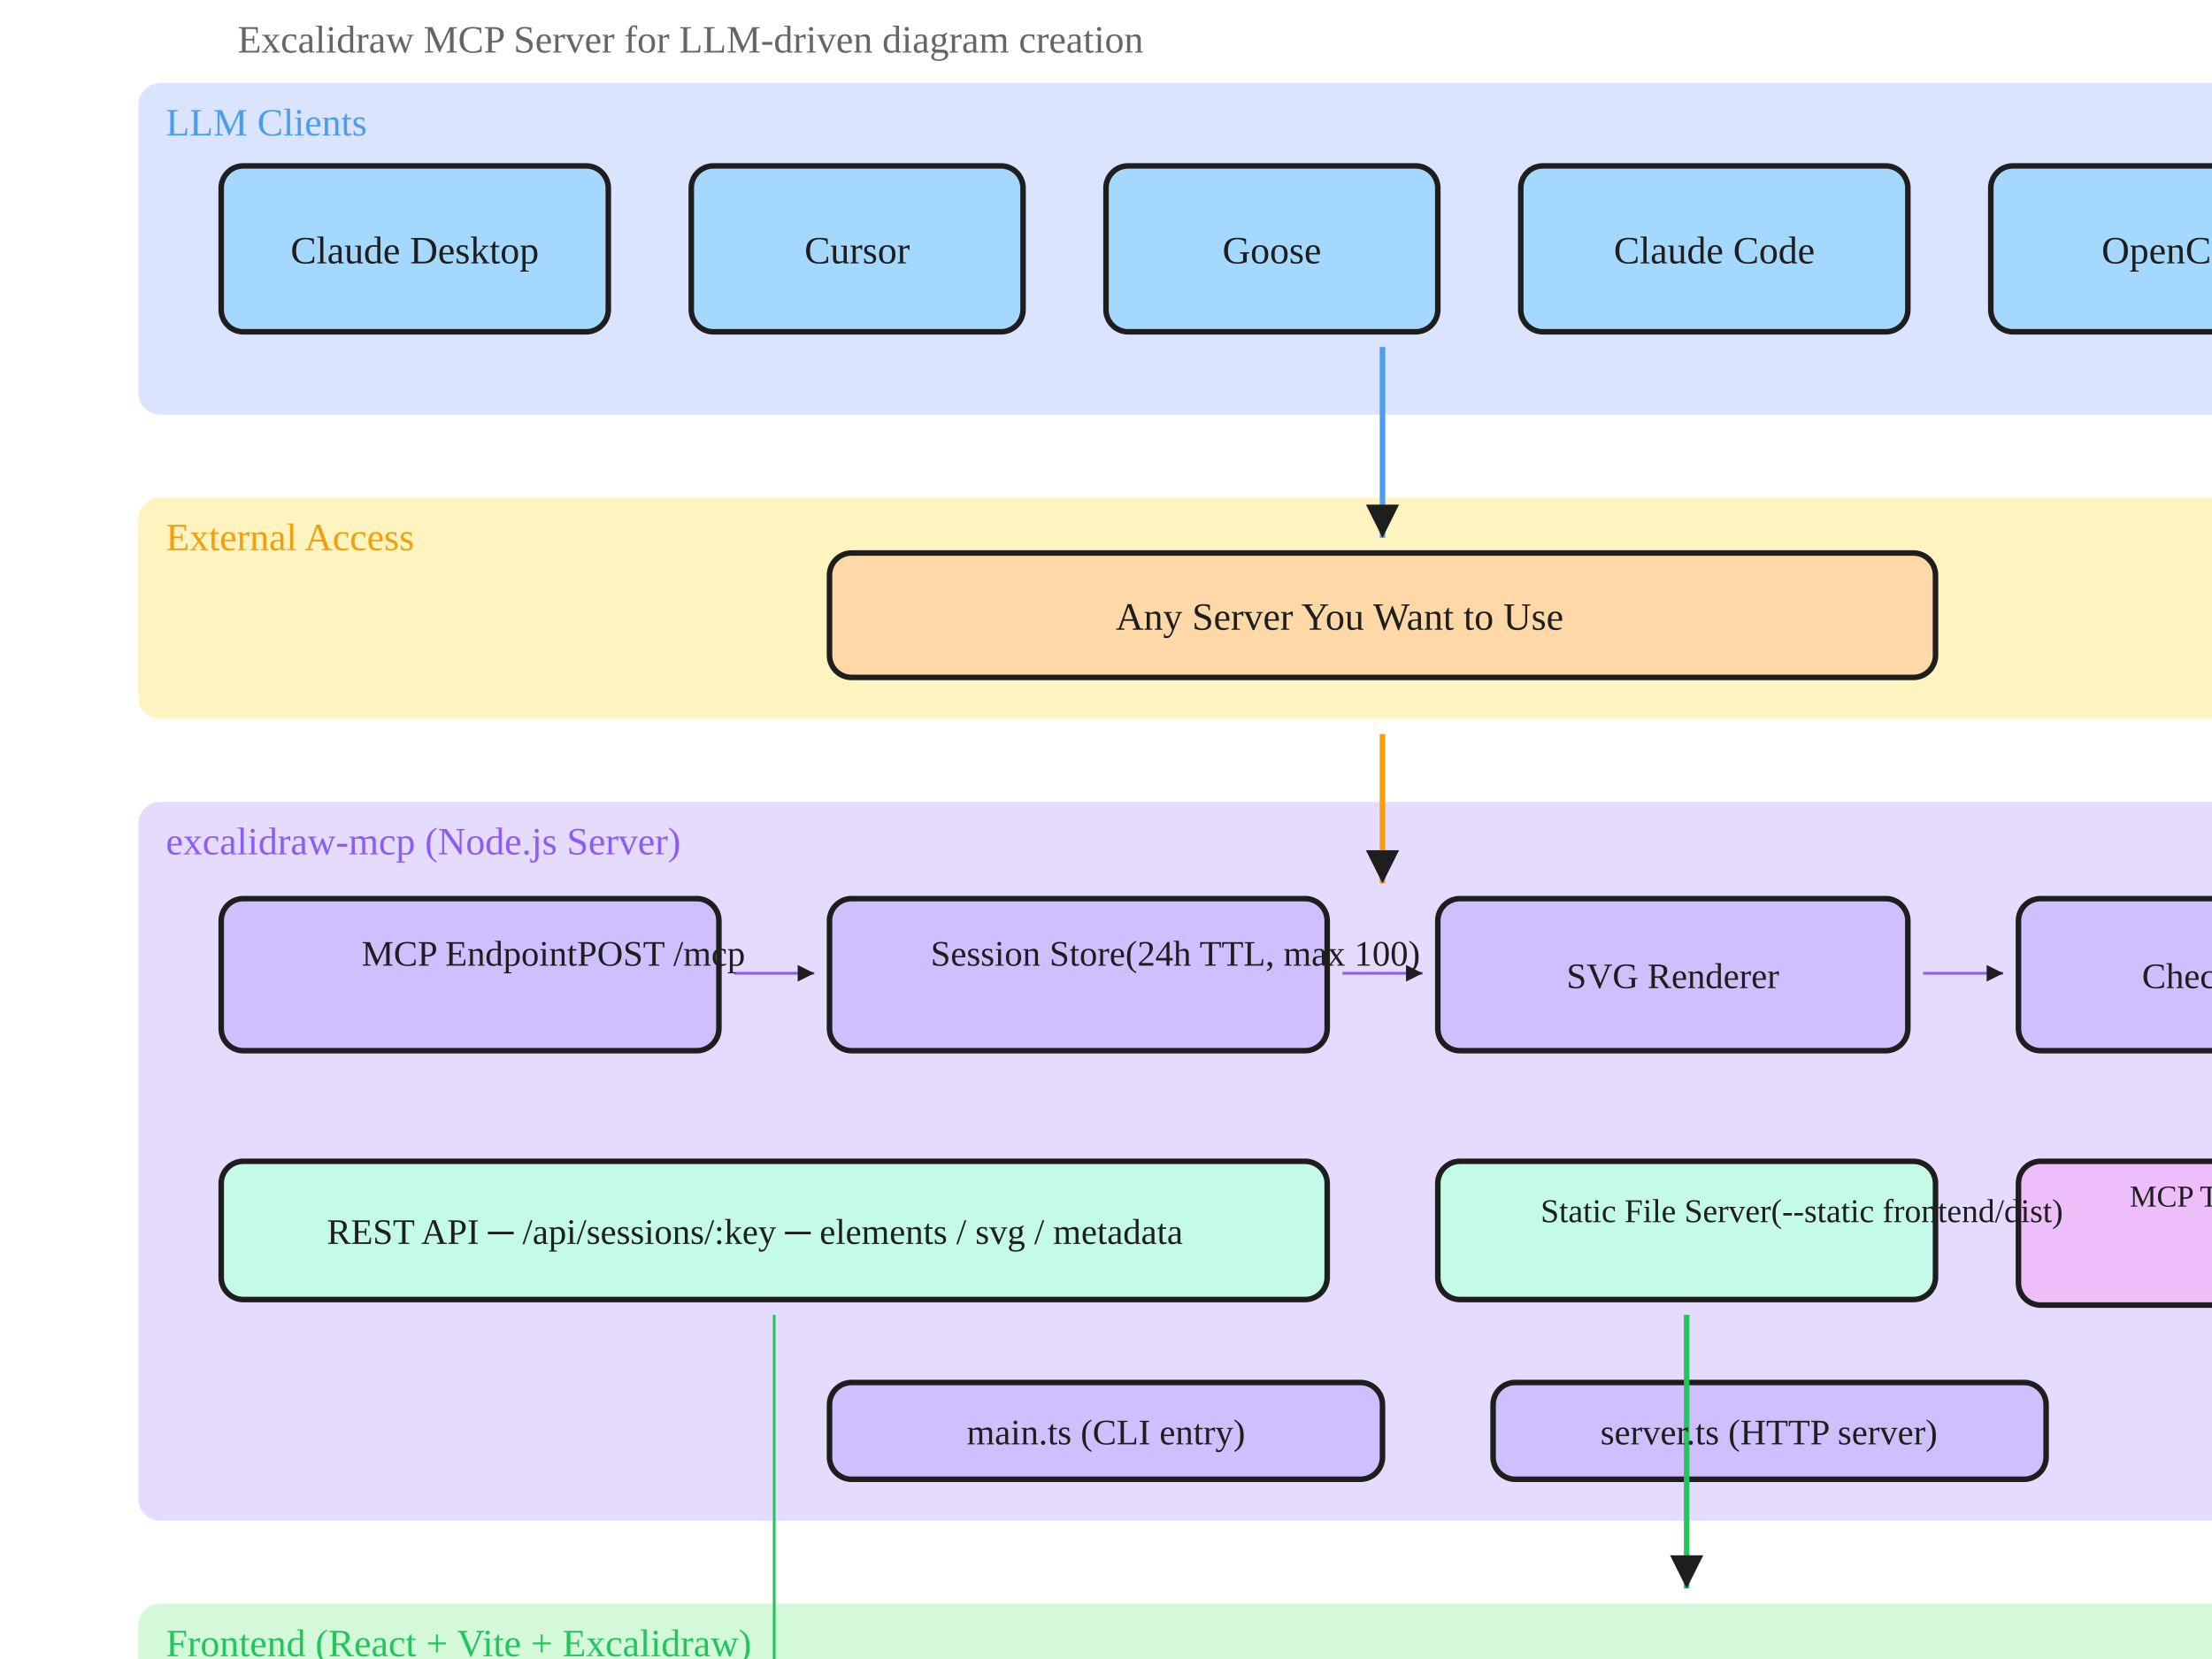
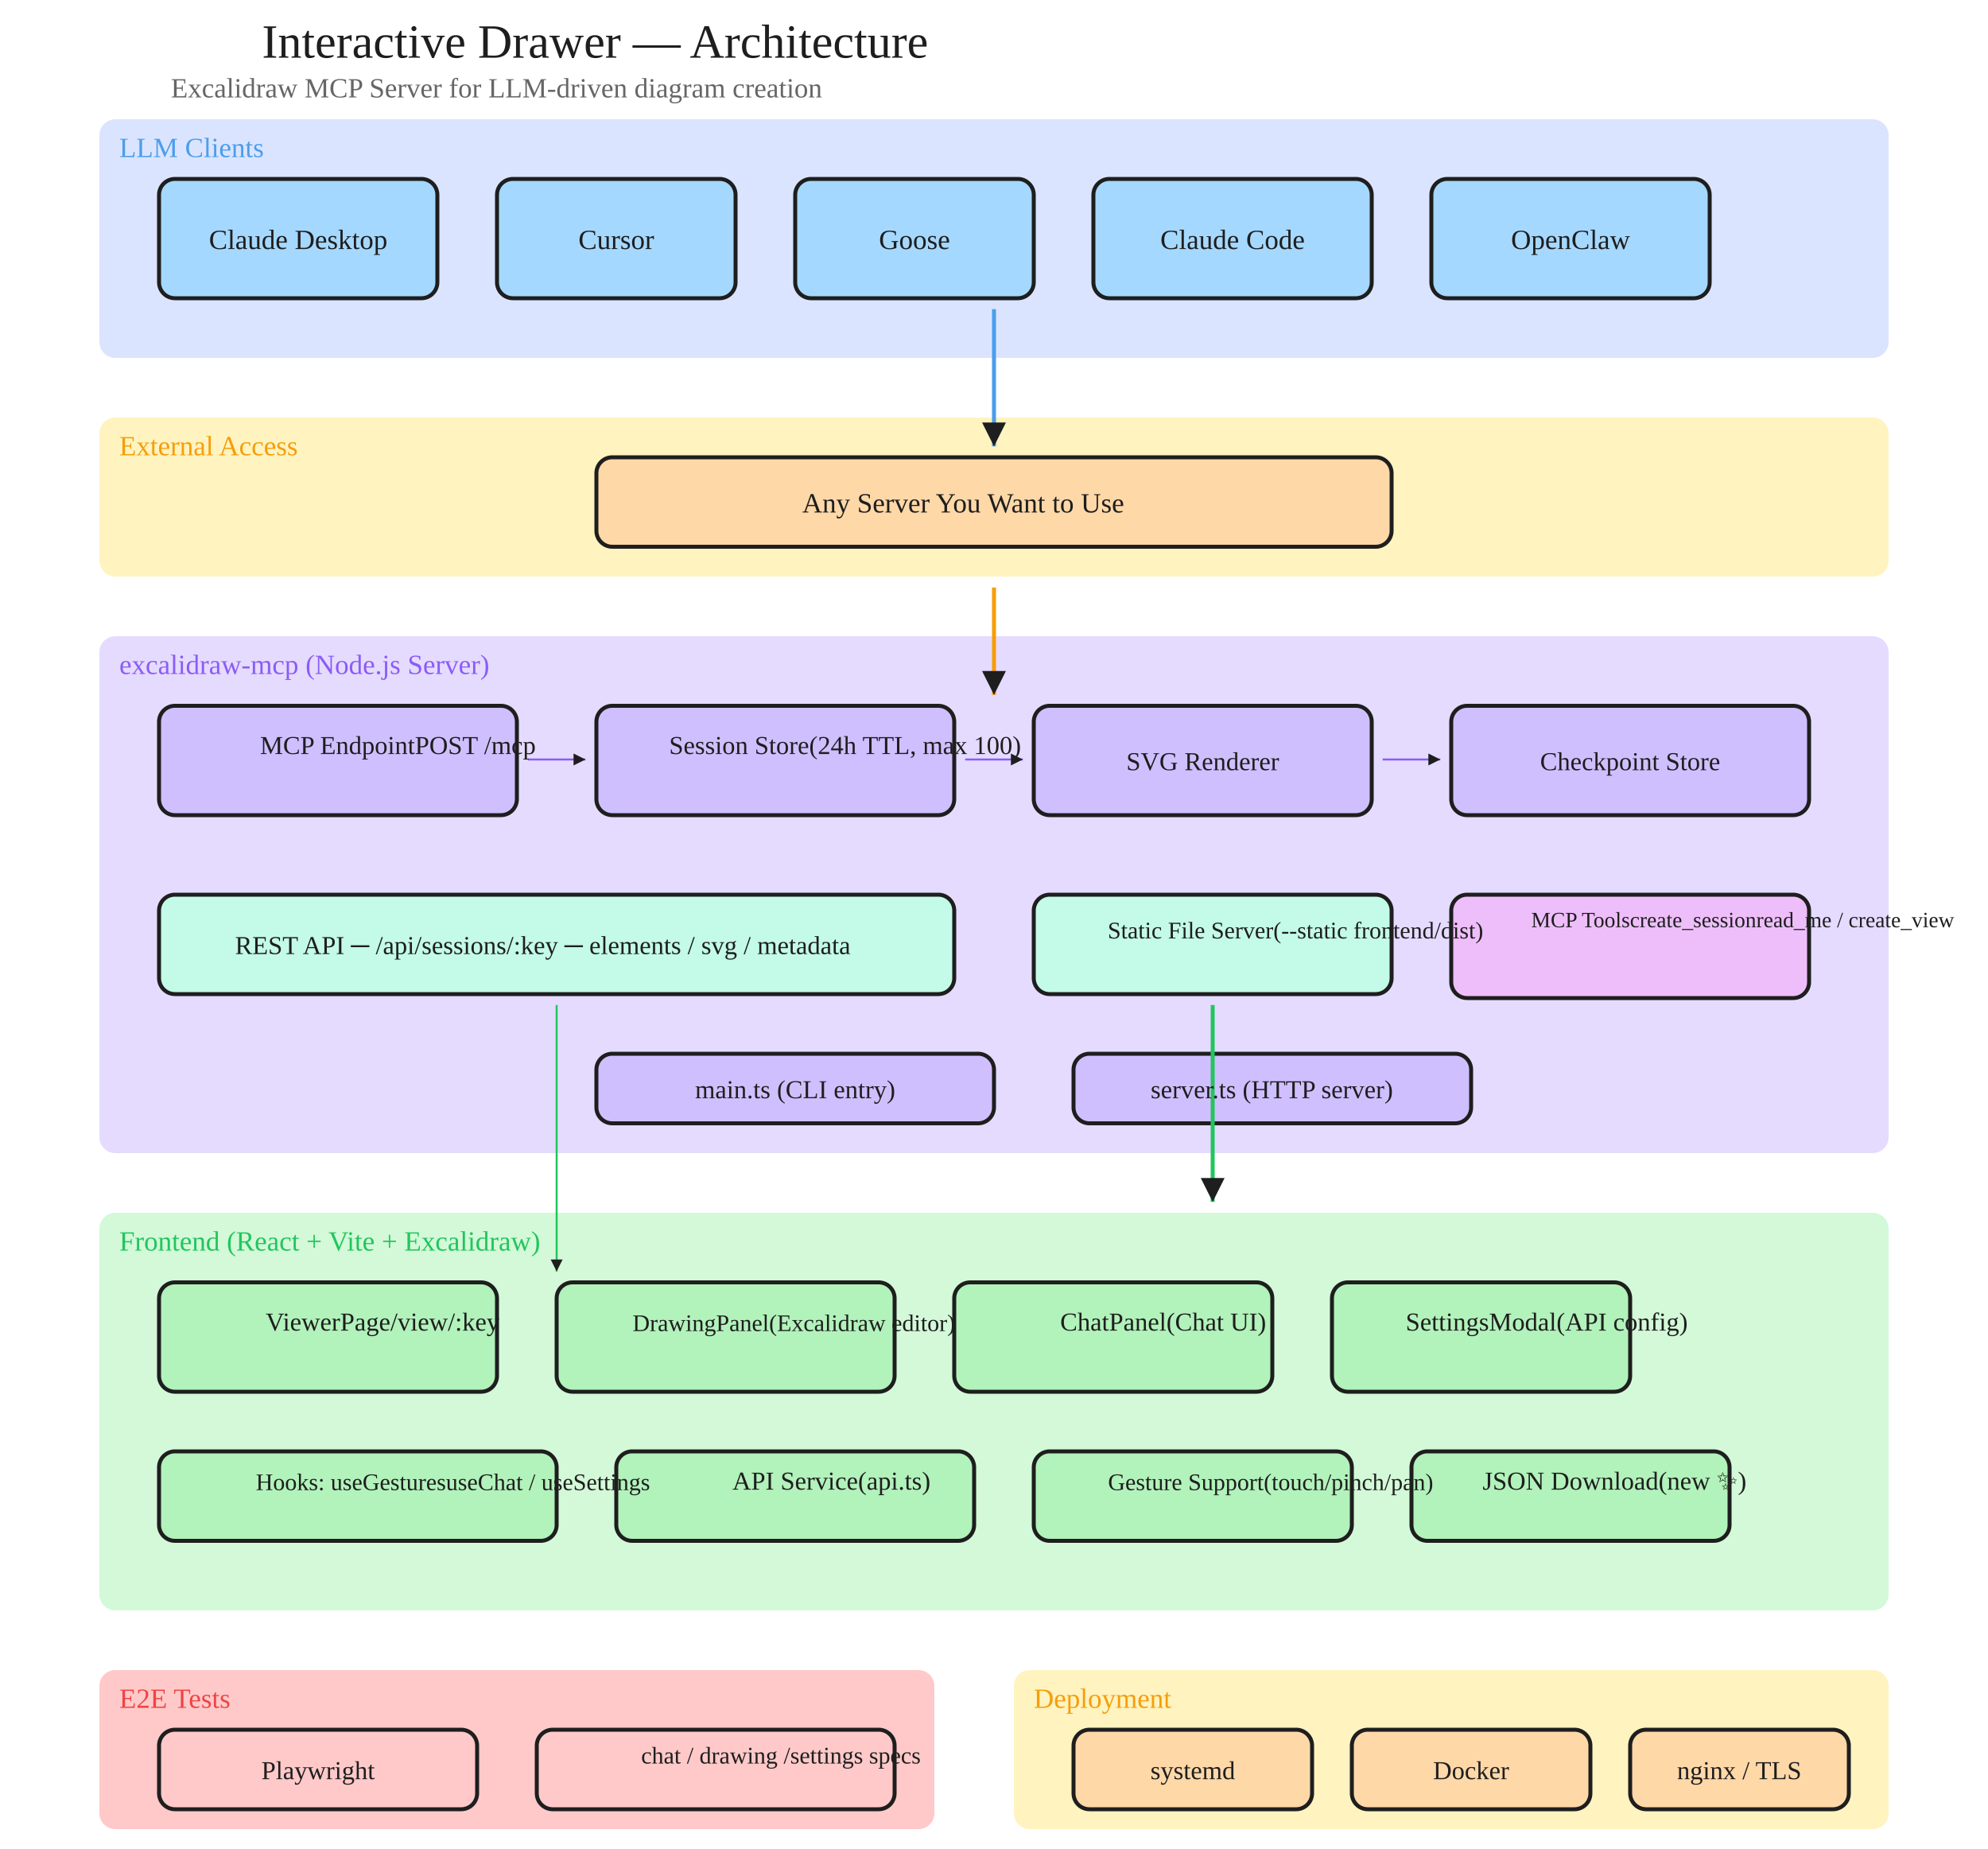
- <svg xmlns="http://www.w3.org/2000/svg" viewBox="0 0 800 600">
-   <rect x="0" y="0" width="800" height="600" fill="#ffffff" />
+ <svg xmlns="http://www.w3.org/2000/svg" viewBox="0 -30 1000 930">
+   <rect x="0" y="-30" width="1000" height="930" fill="#ffffff" />
  <rect x="50" y="30" width="900" height="120" fill="#dbe4ff" stroke="transparent" stroke-width="2" rx="8" />
  <text x="60" y="49" font-size="14" fill="#4a9eed">LLM Clients</text>
  <rect x="80" y="60" width="140" height="60" fill="#a5d8ff" stroke="#1e1e1e" stroke-width="2" rx="8" />
  <rect x="250" y="60" width="120" height="60" fill="#a5d8ff" stroke="#1e1e1e" stroke-width="2" rx="8" />
  <rect x="400" y="60" width="120" height="60" fill="#a5d8ff" stroke="#1e1e1e" stroke-width="2" rx="8" />
  <rect x="550" y="60" width="140" height="60" fill="#a5d8ff" stroke="#1e1e1e" stroke-width="2" rx="8" />
  <rect x="720" y="60" width="140" height="60" fill="#a5d8ff" stroke="#1e1e1e" stroke-width="2" rx="8" />
  <rect x="50" y="180" width="900" height="80" fill="#fff3bf" stroke="transparent" stroke-width="2" rx="8" />
  <text x="60" y="199" font-size="14" fill="#f59e0b">External Access</text>
  <rect x="300" y="200" width="400" height="45" fill="#ffd8a8" stroke="#1e1e1e" stroke-width="2" rx="8" />
  <rect x="50" y="290" width="900" height="260" fill="#e5dbff" stroke="transparent" stroke-width="2" rx="8" />
  <text x="60" y="309" font-size="14" fill="#8b5cf6">excalidraw-mcp (Node.js Server)</text>
  <rect x="80" y="325" width="180" height="55" fill="#d0bfff" stroke="#1e1e1e" stroke-width="2" rx="8" />
  <rect x="300" y="325" width="180" height="55" fill="#d0bfff" stroke="#1e1e1e" stroke-width="2" rx="8" />
  <rect x="520" y="325" width="170" height="55" fill="#d0bfff" stroke="#1e1e1e" stroke-width="2" rx="8" />
  <rect x="730" y="325" width="180" height="55" fill="#d0bfff" stroke="#1e1e1e" stroke-width="2" rx="8" />
  <rect x="80" y="420" width="400" height="50" fill="#c3fae8" stroke="#1e1e1e" stroke-width="2" rx="8" />
  <rect x="520" y="420" width="180" height="50" fill="#c3fae8" stroke="#1e1e1e" stroke-width="2" rx="8" />
  <rect x="730" y="420" width="180" height="52" fill="#eebefa" stroke="#1e1e1e" stroke-width="2" rx="8" />
  <rect x="300" y="500" width="200" height="35" fill="#d0bfff" stroke="#1e1e1e" stroke-width="2" rx="8" />
  <rect x="540" y="500" width="200" height="35" fill="#d0bfff" stroke="#1e1e1e" stroke-width="2" rx="8" />
  <rect x="50" y="580" width="900" height="200" fill="#d3f9d8" stroke="transparent" stroke-width="2" rx="8" />
  <text x="60" y="599" font-size="14" fill="#22c55e">Frontend (React + Vite + Excalidraw)</text>
  <rect x="80" y="615" width="170" height="55" fill="#b2f2bb" stroke="#1e1e1e" stroke-width="2" rx="8" />
  <rect x="280" y="615" width="170" height="55" fill="#b2f2bb" stroke="#1e1e1e" stroke-width="2" rx="8" />
  <rect x="480" y="615" width="160" height="55" fill="#b2f2bb" stroke="#1e1e1e" stroke-width="2" rx="8" />
  <rect x="670" y="615" width="150" height="55" fill="#b2f2bb" stroke="#1e1e1e" stroke-width="2" rx="8" />
  <rect x="80" y="700" width="200" height="45" fill="#b2f2bb" stroke="#1e1e1e" stroke-width="2" rx="8" />
  <rect x="310" y="700" width="180" height="45" fill="#b2f2bb" stroke="#1e1e1e" stroke-width="2" rx="8" />
  <rect x="520" y="700" width="160" height="45" fill="#b2f2bb" stroke="#1e1e1e" stroke-width="2" rx="8" />
  <rect x="710" y="700" width="160" height="45" fill="#b2f2bb" stroke="#1e1e1e" stroke-width="2" rx="8" />
  <rect x="50" y="810" width="420" height="80" fill="#ffc9c9" stroke="transparent" stroke-width="2" rx="8" />
  <text x="60" y="829" font-size="14" fill="#ef4444">E2E Tests</text>
  <rect x="80" y="840" width="160" height="40" fill="#ffc9c9" stroke="#1e1e1e" stroke-width="2" rx="8" />
  <rect x="270" y="840" width="180" height="40" fill="#ffc9c9" stroke="#1e1e1e" stroke-width="2" rx="8" />
  <rect x="510" y="810" width="440" height="80" fill="#fff3bf" stroke="transparent" stroke-width="2" rx="8" />
  <text x="520" y="829" font-size="14" fill="#f59e0b">Deployment</text>
  <rect x="540" y="840" width="120" height="40" fill="#ffd8a8" stroke="#1e1e1e" stroke-width="2" rx="8" />
  <rect x="680" y="840" width="120" height="40" fill="#ffd8a8" stroke="#1e1e1e" stroke-width="2" rx="8" />
  <rect x="820" y="840" width="110" height="40" fill="#ffd8a8" stroke="#1e1e1e" stroke-width="2" rx="8" />
  <polyline points="500,125.5 500,194.5" fill="none" stroke="#4a9eed" stroke-width="2" marker-end="url(#arrow)" />
  <polyline points="500,265.5 500,319.5" fill="none" stroke="#f59e0b" stroke-width="2" marker-end="url(#arrow)" />
  <polyline points="265.5,352 294.5,352" fill="none" stroke="#8b5cf6" stroke-width="1" marker-end="url(#arrow)" />
  <polyline points="485.5,352 514.5,352" fill="none" stroke="#8b5cf6" stroke-width="1" marker-end="url(#arrow)" />
  <polyline points="695.5,352 724.5,352" fill="none" stroke="#8b5cf6" stroke-width="1" marker-end="url(#arrow)" />
  <polyline points="610,475.5 610,574.5" fill="none" stroke="#22c55e" stroke-width="2" marker-end="url(#arrow)" />
  <polyline points="280,475.5 280,609.5" fill="none" stroke="#22c55e" stroke-width="1" marker-end="url(#arrow)" />
  <text x="131.76" y="-1" font-size="24" fill="#1e1e1e">Interactive Drawer — Architecture</text>
  <text x="85.944" y="19" font-size="14" fill="#666666">Excalidraw MCP Server for LLM-driven diagram creation</text>
  <text x="105.091" y="95.25" font-size="14" fill="#1e1e1e">Claude Desktop</text>
  <text x="290.945" y="95.25" font-size="14" fill="#1e1e1e">Cursor</text>
  <text x="442.114" y="95.25" font-size="14" fill="#1e1e1e">Goose</text>
  <text x="583.646" y="95.25" font-size="14" fill="#1e1e1e">Claude Code</text>
  <text x="760.062" y="95.25" font-size="14" fill="#1e1e1e">OpenClaw</text>
  <text x="403.519" y="227.75" font-size="14" fill="#1e1e1e">Any Server You Want to Use</text>
  <text x="130.813" y="349.25" font-size="13" fill="#1e1e1e">MCP Endpoint
POST /mcp</text>
  <text x="336.569" y="349.25" font-size="13" fill="#1e1e1e">Session Store
(24h TTL, max 100)</text>
  <text x="566.552" y="357.375" font-size="13" fill="#1e1e1e">SVG Renderer</text>
  <text x="774.687" y="357.375" font-size="13" fill="#1e1e1e">Checkpoint Store</text>
  <text x="118.24" y="449.875" font-size="13" fill="#1e1e1e">REST API  ─  /api/sessions/:key  ─  elements / svg / metadata</text>
  <text x="557.184" y="442" font-size="12" fill="#1e1e1e">Static File Server
(--static frontend/dist)</text>
  <text x="770.223" y="436.375" font-size="11" fill="#1e1e1e">MCP Tools
create_session
read_me / create_view</text>
  <text x="349.638" y="522.375" font-size="13" fill="#1e1e1e">main.ts (CLI entry)</text>
  <text x="578.812" y="522.375" font-size="13" fill="#1e1e1e">server.ts (HTTP server)</text>
  <text x="133.627" y="639.25" font-size="13" fill="#1e1e1e">ViewerPage
/view/:key</text>
  <text x="318.189" y="639.5" font-size="12" fill="#1e1e1e">DrawingPanel
(Excalidraw editor)</text>
  <text x="533.283" y="639.25" font-size="13" fill="#1e1e1e">ChatPanel
(Chat UI)</text>
  <text x="707.082" y="639.25" font-size="13" fill="#1e1e1e">SettingsModal
(API config)</text>
  <text x="128.669" y="719.5" font-size="12" fill="#1e1e1e">Hooks: useGestures
useChat / useSettings</text>
  <text x="368.411" y="719.25" font-size="13" fill="#1e1e1e">API Service
(api.ts)</text>
  <text x="557.347" y="719.5" font-size="12" fill="#1e1e1e">Gesture Support
(touch/pinch/pan)</text>
  <text x="745.763" y="719.25" font-size="13" fill="#1e1e1e">JSON Download
(new ✨)</text>
  <text x="131.474" y="864.875" font-size="13" fill="#1e1e1e">Playwright</text>
  <text x="322.512" y="857" font-size="12" fill="#1e1e1e">chat / drawing /
settings specs</text>
  <text x="578.694" y="864.875" font-size="13" fill="#1e1e1e">systemd</text>
  <text x="720.871" y="864.875" font-size="13" fill="#1e1e1e">Docker</text>
  <text x="843.582" y="864.875" font-size="13" fill="#1e1e1e">nginx / TLS</text>
  <defs>
    <marker id="arrow" viewBox="0 0 10 10" refX="10" refY="5" markerWidth="6" markerHeight="6" orient="auto-start-reverse">
      <path d="M 0 0 L 10 5 L 0 10 z" fill="#1e1e1e" />
    </marker>
  </defs>
</svg>
